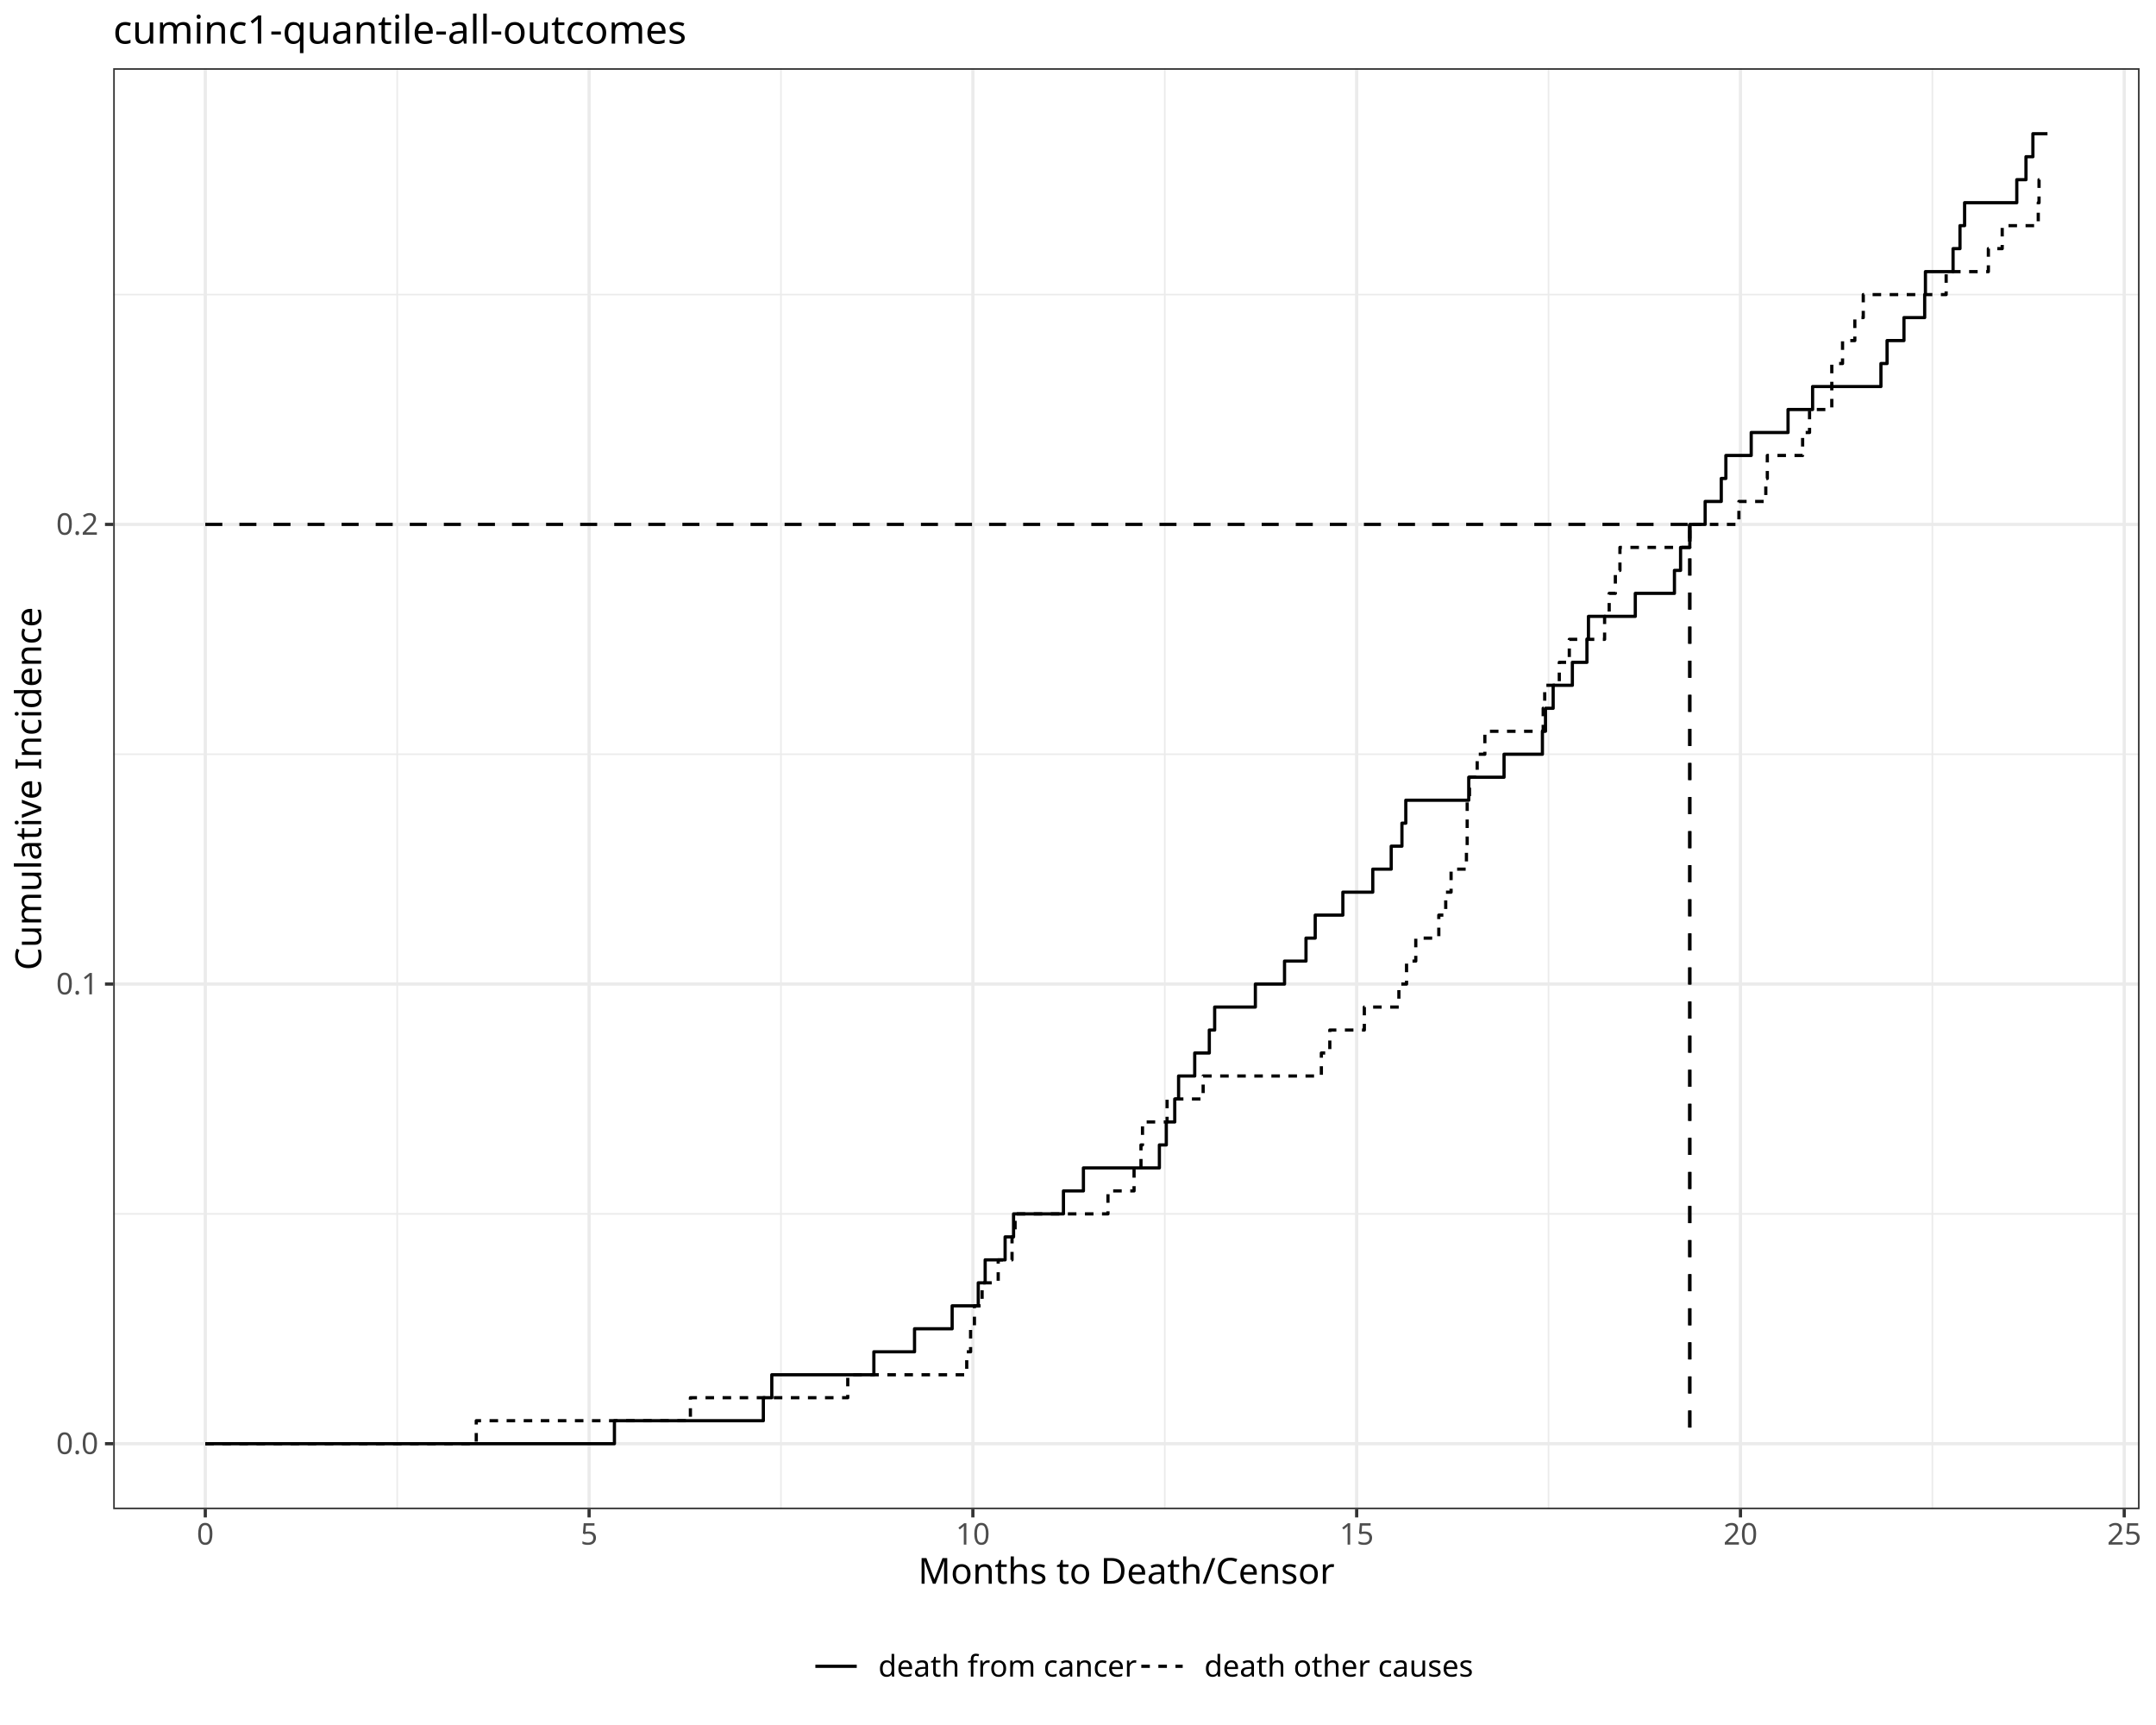
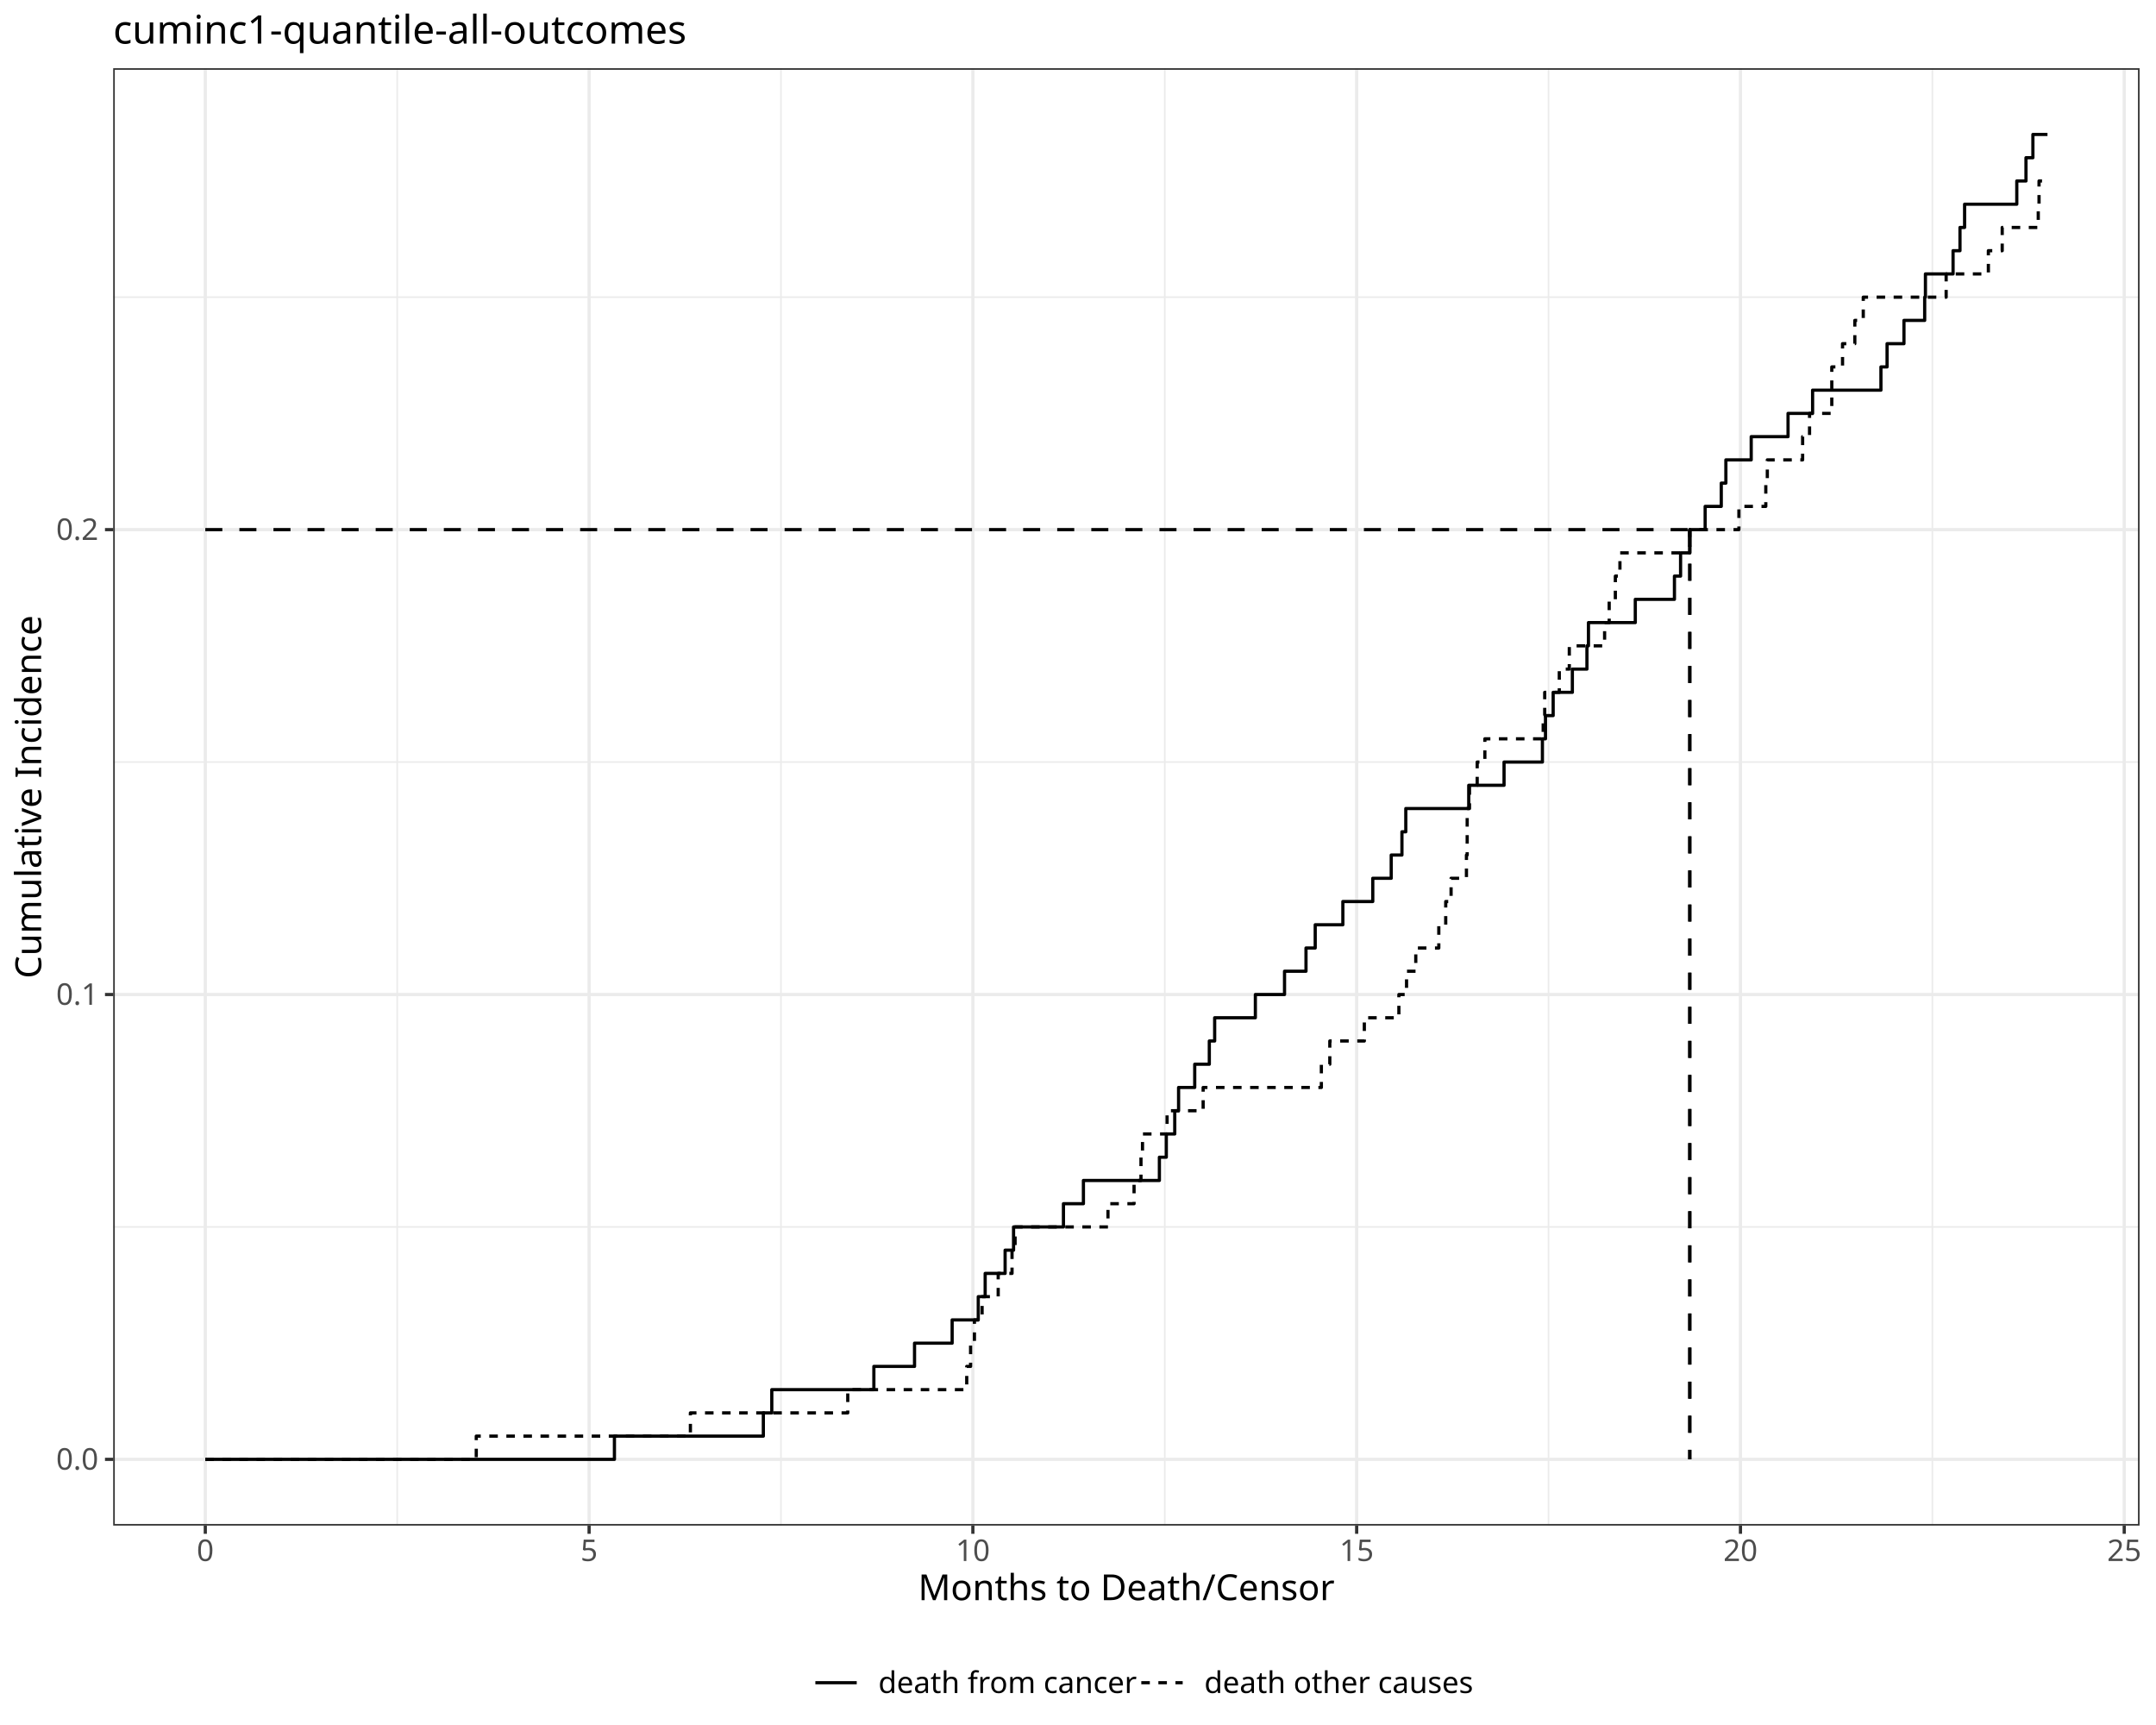
<svg xmlns="http://www.w3.org/2000/svg" class="svglite" data-engine-version="2.0" width="720.00pt" height="576.00pt" viewBox="0 0 720.00 576.00">
  <defs>
    <style type="text/css">
    .svglite line, .svglite polyline, .svglite polygon, .svglite path, .svglite rect, .svglite circle {
      fill: none;
      stroke: #000000;
      stroke-linecap: round;
      stroke-linejoin: round;
      stroke-miterlimit: 10.00;
    }
  </style>
  </defs>
  <rect width="100%" height="100%" style="stroke: none; fill: #FFFFFF;" />
  <defs>
    <clipPath id="cpMC4wMHw3MjAuMDB8MC4wMHw1NzYuMDA=">
      <rect x="0.00" y="0.00" width="720.00" height="576.00" />
    </clipPath>
  </defs>
  <g clip-path="url(#cpMC4wMHw3MjAuMDB8MC4wMHw1NzYuMDA=)">
    <rect x="0.00" y="0.00" width="720.00" height="576.00" style="stroke-width: 1.07; stroke: #FFFFFF; fill: #FFFFFF;" />
  </g>
  <defs>
-     <clipPath id="cpMzcuODB8NzE0LjUyfDIyLjc4fDUwMy45NA==">
-       <rect x="37.80" y="22.78" width="676.72" height="481.16" />
+     <clipPath id="cpMzcuODB8NzE0LjUyfDIyLjc4fDUwOS40Mg==">
+       <rect x="37.80" y="22.78" width="676.72" height="486.64" />
    </clipPath>
  </defs>
-   <g clip-path="url(#cpMzcuODB8NzE0LjUyfDIyLjc4fDUwMy45NA==)">
-     <rect x="37.80" y="22.78" width="676.72" height="481.16" style="stroke-width: 1.07; stroke: none; fill: #FFFFFF;" />
-     <polyline points="37.80,405.33 714.52,405.33 " style="stroke-width: 0.53; stroke: #EBEBEB; stroke-linecap: butt;" />
-     <polyline points="37.80,251.85 714.52,251.85 " style="stroke-width: 0.53; stroke: #EBEBEB; stroke-linecap: butt;" />
-     <polyline points="37.80,98.37 714.52,98.37 " style="stroke-width: 0.53; stroke: #EBEBEB; stroke-linecap: butt;" />
-     <polyline points="132.65,503.94 132.65,22.78 " style="stroke-width: 0.53; stroke: #EBEBEB; stroke-linecap: butt;" />
-     <polyline points="260.81,503.94 260.81,22.78 " style="stroke-width: 0.53; stroke: #EBEBEB; stroke-linecap: butt;" />
-     <polyline points="388.98,503.94 388.98,22.78 " style="stroke-width: 0.53; stroke: #EBEBEB; stroke-linecap: butt;" />
-     <polyline points="517.14,503.94 517.14,22.78 " style="stroke-width: 0.53; stroke: #EBEBEB; stroke-linecap: butt;" />
-     <polyline points="645.31,503.94 645.31,22.78 " style="stroke-width: 0.53; stroke: #EBEBEB; stroke-linecap: butt;" />
-     <polyline points="37.80,482.07 714.52,482.07 " style="stroke-width: 1.07; stroke: #EBEBEB; stroke-linecap: butt;" />
-     <polyline points="37.80,328.59 714.52,328.59 " style="stroke-width: 1.07; stroke: #EBEBEB; stroke-linecap: butt;" />
-     <polyline points="37.80,175.11 714.52,175.11 " style="stroke-width: 1.07; stroke: #EBEBEB; stroke-linecap: butt;" />
-     <polyline points="68.56,503.94 68.56,22.78 " style="stroke-width: 1.07; stroke: #EBEBEB; stroke-linecap: butt;" />
-     <polyline points="196.73,503.94 196.73,22.78 " style="stroke-width: 1.07; stroke: #EBEBEB; stroke-linecap: butt;" />
-     <polyline points="324.89,503.94 324.89,22.78 " style="stroke-width: 1.07; stroke: #EBEBEB; stroke-linecap: butt;" />
-     <polyline points="453.06,503.94 453.06,22.78 " style="stroke-width: 1.07; stroke: #EBEBEB; stroke-linecap: butt;" />
-     <polyline points="581.23,503.94 581.23,22.78 " style="stroke-width: 1.07; stroke: #EBEBEB; stroke-linecap: butt;" />
-     <polyline points="709.39,503.94 709.39,22.78 " style="stroke-width: 1.07; stroke: #EBEBEB; stroke-linecap: butt;" />
-     <polyline points="68.56,482.07 159.05,482.07 159.05,482.07 205.19,482.07 205.19,474.40 230.56,474.40 230.56,474.40 254.92,474.40 254.92,466.72 257.74,466.72 257.74,459.05 283.11,459.05 283.11,459.05 291.83,459.05 291.83,451.38 305.41,451.38 305.41,443.70 317.97,443.70 317.97,436.03 322.84,436.03 322.84,436.03 324.13,436.03 324.13,436.03 325.41,436.03 325.41,436.03 326.69,436.03 326.69,428.35 327.97,428.35 327.97,428.35 329.00,428.35 329.00,420.68 333.35,420.68 333.35,420.68 335.66,420.68 335.66,413.01 337.97,413.01 337.97,413.01 338.48,413.01 338.48,405.33 338.99,405.33 338.99,405.33 355.14,405.33 355.14,397.66 361.81,397.66 361.81,389.98 370.01,389.98 370.01,389.98 378.72,389.98 378.72,389.98 381.03,389.98 381.03,389.98 381.54,389.98 381.54,389.98 387.18,389.98 387.18,382.31 389.49,382.31 389.49,374.64 389.75,374.64 389.75,374.64 392.31,374.64 392.31,366.96 393.59,366.96 393.59,359.29 398.98,359.29 398.98,351.61 401.79,351.61 401.79,351.61 403.85,351.61 403.85,343.94 405.64,343.94 405.64,336.27 419.23,336.27 419.23,328.59 428.97,328.59 428.97,320.92 436.14,320.92 436.14,313.24 439.22,313.24 439.22,305.57 441.27,305.57 441.27,305.57 444.09,305.57 444.09,305.57 448.45,305.57 448.45,297.90 455.62,297.90 455.62,297.90 458.44,297.90 458.44,290.22 464.60,290.22 464.60,282.55 467.16,282.55 467.16,282.55 468.18,282.55 468.18,274.87 469.47,274.87 469.47,267.20 469.72,267.20 469.72,267.20 472.80,267.20 472.80,267.20 480.49,267.20 480.49,267.20 482.80,267.20 482.80,267.20 484.59,267.20 484.59,267.20 489.72,267.20 489.72,267.20 489.97,267.20 489.97,267.20 490.49,267.20 490.49,259.53 490.74,259.53 490.74,259.53 493.31,259.53 493.31,259.53 495.87,259.53 495.87,259.53 502.28,259.53 502.28,251.85 515.09,251.85 515.09,244.18 515.35,244.18 515.35,244.18 515.86,244.18 515.86,244.18 516.12,244.18 516.12,236.50 518.68,236.50 518.68,228.83 520.73,228.83 520.73,228.83 524.07,228.83 524.07,228.83 525.09,228.83 525.09,221.16 529.96,221.16 529.96,213.48 530.47,213.48 530.47,205.81 535.86,205.81 535.86,205.81 537.39,205.81 537.39,205.81 539.45,205.81 539.45,205.81 540.98,205.81 540.98,205.81 546.11,205.81 546.11,198.13 559.18,198.13 559.18,190.46 561.23,190.46 561.23,182.79 564.31,182.79 564.31,175.11 569.44,175.11 569.44,167.44 574.82,167.44 574.82,159.76 576.36,159.76 576.36,152.09 580.71,152.09 580.71,152.09 584.82,152.09 584.82,144.42 589.69,144.42 589.69,144.42 590.20,144.42 590.20,144.42 597.12,144.42 597.12,136.74 601.99,136.74 601.99,136.74 604.30,136.74 604.30,136.74 605.32,136.74 605.32,129.07 611.73,129.07 611.73,129.07 615.32,129.07 615.32,129.07 619.42,129.07 619.42,129.07 622.24,129.07 622.24,129.07 628.14,129.07 628.14,121.39 630.19,121.39 630.19,113.72 635.83,113.72 635.83,106.05 642.75,106.05 642.75,98.37 643.00,98.37 643.00,90.70 649.92,90.70 649.92,90.70 652.23,90.70 652.23,83.02 654.54,83.02 654.54,75.35 656.08,75.35 656.08,67.68 664.02,67.68 664.02,67.68 668.64,67.68 668.64,67.68 673.51,67.68 673.51,60.00 676.58,60.00 676.58,52.33 678.89,52.33 678.89,44.65 680.68,44.65 680.68,44.65 680.94,44.65 680.94,44.65 683.76,44.65 683.76,44.65 " style="stroke-width: 1.07; stroke-linecap: butt;" />
-     <polyline points="68.56,482.07 159.05,482.07 159.05,474.40 205.19,474.40 205.19,474.40 230.56,474.40 230.56,466.72 254.92,466.72 254.92,466.72 257.74,466.72 257.74,466.72 283.11,466.72 283.11,459.05 291.83,459.05 291.83,459.05 305.41,459.05 305.41,459.05 317.97,459.05 317.97,459.05 322.84,459.05 322.84,451.38 324.13,451.38 324.13,443.70 325.41,443.70 325.41,436.03 326.69,436.03 326.69,436.03 327.97,436.03 327.97,428.35 329.00,428.35 329.00,428.35 333.35,428.35 333.35,420.68 335.66,420.68 335.66,420.68 337.97,420.68 337.97,413.01 338.48,413.01 338.48,413.01 338.99,413.01 338.99,405.33 355.14,405.33 355.14,405.33 361.81,405.33 361.81,405.33 370.01,405.33 370.01,397.66 378.72,397.66 378.72,389.98 381.03,389.98 381.03,382.31 381.54,382.31 381.54,374.64 387.18,374.64 387.18,374.64 389.49,374.64 389.49,374.64 389.75,374.64 389.75,366.96 392.31,366.96 392.31,366.96 393.59,366.96 393.59,366.96 398.98,366.96 398.98,366.96 401.79,366.96 401.79,359.29 403.85,359.29 403.85,359.29 405.64,359.29 405.64,359.29 419.23,359.29 419.23,359.29 428.97,359.29 428.97,359.29 436.14,359.29 436.14,359.29 439.22,359.29 439.22,359.29 441.27,359.29 441.27,351.61 444.09,351.61 444.09,343.94 448.45,343.94 448.45,343.94 455.62,343.94 455.62,336.27 458.44,336.27 458.44,336.27 464.60,336.27 464.60,336.27 467.16,336.27 467.16,328.59 468.18,328.59 468.18,328.59 469.47,328.59 469.47,328.59 469.72,328.59 469.72,320.92 472.80,320.92 472.80,313.24 480.49,313.24 480.49,305.57 482.80,305.57 482.80,297.90 484.59,297.90 484.59,290.22 489.72,290.22 489.72,282.55 489.97,282.55 489.97,267.20 490.49,267.20 490.49,267.20 490.74,267.20 490.74,259.53 493.31,259.53 493.31,251.85 495.87,251.85 495.87,244.18 502.28,244.18 502.28,244.18 515.09,244.18 515.09,244.18 515.35,244.18 515.35,236.50 515.86,236.50 515.86,228.83 516.12,228.83 516.12,228.83 518.68,228.83 518.68,228.83 520.73,228.83 520.73,221.16 524.07,221.16 524.07,213.48 525.09,213.48 525.09,213.48 529.96,213.48 529.96,213.48 530.47,213.48 530.47,213.48 535.86,213.48 535.86,205.81 537.39,205.81 537.39,198.13 539.45,198.13 539.45,190.46 540.98,190.46 540.98,182.79 546.11,182.79 546.11,182.79 559.18,182.79 559.18,182.79 561.23,182.79 561.23,182.79 564.31,182.79 564.31,175.11 569.44,175.11 569.44,175.11 574.82,175.11 574.82,175.11 576.36,175.11 576.36,175.11 580.71,175.11 580.71,167.44 584.82,167.44 584.82,167.44 589.69,167.44 589.69,159.76 590.20,159.76 590.20,152.09 597.12,152.09 597.12,152.09 601.99,152.09 601.99,144.42 604.30,144.42 604.30,136.74 605.32,136.74 605.32,136.74 611.73,136.74 611.73,121.39 615.32,121.39 615.32,113.72 619.42,113.72 619.42,106.05 622.24,106.05 622.24,98.37 628.14,98.37 628.14,98.37 630.19,98.37 630.19,98.37 635.83,98.37 635.83,98.37 642.75,98.37 642.75,98.37 643.00,98.37 643.00,98.37 649.92,98.37 649.92,90.70 652.23,90.70 652.23,90.70 654.54,90.70 654.54,90.70 656.08,90.70 656.08,90.70 664.02,90.70 664.02,83.02 668.64,83.02 668.64,75.35 673.51,75.35 673.51,75.35 676.58,75.35 676.58,75.35 678.89,75.35 678.89,75.35 680.68,75.35 680.68,67.68 680.94,67.68 680.94,60.00 683.76,60.00 683.76,60.00 " style="stroke-width: 1.07; stroke-dasharray: 2.85,2.85; stroke-linecap: butt;" />
-     <line x1="564.31" y1="175.11" x2="564.31" y2="482.07" style="stroke-width: 1.07; stroke-dasharray: 5.69,5.69; stroke-linecap: butt;" />
-     <line x1="564.31" y1="175.11" x2="564.31" y2="482.07" style="stroke-width: 1.07; stroke-dasharray: 5.69,5.69; stroke-linecap: butt;" />
-     <line x1="68.56" y1="175.11" x2="564.31" y2="175.11" style="stroke-width: 1.07; stroke-dasharray: 5.69,5.69; stroke-linecap: butt;" />
-     <rect x="37.80" y="22.78" width="676.72" height="481.16" style="stroke-width: 1.07; stroke: #333333;" />
+   <g clip-path="url(#cpMzcuODB8NzE0LjUyfDIyLjc4fDUwOS40Mg==)">
+     <rect x="37.80" y="22.78" width="676.72" height="486.64" style="stroke-width: 1.07; stroke: none; fill: #FFFFFF;" />
+     <polyline points="37.80,409.69 714.52,409.69 " style="stroke-width: 0.53; stroke: #EBEBEB; stroke-linecap: butt;" />
+     <polyline points="37.80,254.46 714.52,254.46 " style="stroke-width: 0.53; stroke: #EBEBEB; stroke-linecap: butt;" />
+     <polyline points="37.80,99.23 714.52,99.23 " style="stroke-width: 0.53; stroke: #EBEBEB; stroke-linecap: butt;" />
+     <polyline points="132.65,509.42 132.65,22.78 " style="stroke-width: 0.53; stroke: #EBEBEB; stroke-linecap: butt;" />
+     <polyline points="260.81,509.42 260.81,22.78 " style="stroke-width: 0.53; stroke: #EBEBEB; stroke-linecap: butt;" />
+     <polyline points="388.98,509.42 388.98,22.78 " style="stroke-width: 0.53; stroke: #EBEBEB; stroke-linecap: butt;" />
+     <polyline points="517.14,509.42 517.14,22.78 " style="stroke-width: 0.53; stroke: #EBEBEB; stroke-linecap: butt;" />
+     <polyline points="645.31,509.42 645.31,22.78 " style="stroke-width: 0.53; stroke: #EBEBEB; stroke-linecap: butt;" />
+     <polyline points="37.80,487.30 714.52,487.30 " style="stroke-width: 1.07; stroke: #EBEBEB; stroke-linecap: butt;" />
+     <polyline points="37.80,332.08 714.52,332.08 " style="stroke-width: 1.07; stroke: #EBEBEB; stroke-linecap: butt;" />
+     <polyline points="37.80,176.85 714.52,176.85 " style="stroke-width: 1.07; stroke: #EBEBEB; stroke-linecap: butt;" />
+     <polyline points="68.56,509.42 68.56,22.78 " style="stroke-width: 1.07; stroke: #EBEBEB; stroke-linecap: butt;" />
+     <polyline points="196.73,509.42 196.73,22.78 " style="stroke-width: 1.07; stroke: #EBEBEB; stroke-linecap: butt;" />
+     <polyline points="324.89,509.42 324.89,22.78 " style="stroke-width: 1.07; stroke: #EBEBEB; stroke-linecap: butt;" />
+     <polyline points="453.06,509.42 453.06,22.78 " style="stroke-width: 1.07; stroke: #EBEBEB; stroke-linecap: butt;" />
+     <polyline points="581.23,509.42 581.23,22.78 " style="stroke-width: 1.07; stroke: #EBEBEB; stroke-linecap: butt;" />
+     <polyline points="709.39,509.42 709.39,22.78 " style="stroke-width: 1.07; stroke: #EBEBEB; stroke-linecap: butt;" />
+     <polyline points="68.56,487.30 159.05,487.30 159.05,487.30 205.19,487.30 205.19,479.54 230.56,479.54 230.56,479.54 254.92,479.54 254.92,471.78 257.74,471.78 257.74,464.02 283.11,464.02 283.11,464.02 291.83,464.02 291.83,456.26 305.41,456.26 305.41,448.50 317.97,448.50 317.97,440.73 322.84,440.73 322.84,440.73 324.13,440.73 324.13,440.73 325.41,440.73 325.41,440.73 326.69,440.73 326.69,432.97 327.97,432.97 327.97,432.97 329.00,432.97 329.00,425.21 333.35,425.21 333.35,425.21 335.66,425.21 335.66,417.45 337.97,417.45 337.97,417.45 338.48,417.45 338.48,409.69 338.99,409.69 338.99,409.69 355.14,409.69 355.14,401.93 361.81,401.93 361.81,394.17 370.01,394.17 370.01,394.17 378.72,394.17 378.72,394.17 381.03,394.17 381.03,394.17 381.54,394.17 381.54,394.17 387.18,394.17 387.18,386.41 389.49,386.41 389.49,378.64 389.75,378.64 389.75,378.64 392.31,378.64 392.31,370.88 393.59,370.88 393.59,363.12 398.98,363.12 398.98,355.36 401.79,355.36 401.79,355.36 403.85,355.36 403.85,347.60 405.64,347.60 405.64,339.84 419.23,339.84 419.23,332.08 428.97,332.08 428.97,324.31 436.14,324.31 436.14,316.55 439.22,316.55 439.22,308.79 441.27,308.79 441.27,308.79 444.09,308.79 444.09,308.79 448.45,308.79 448.45,301.03 455.62,301.03 455.62,301.03 458.44,301.03 458.44,293.27 464.60,293.27 464.60,285.51 467.16,285.51 467.16,285.51 468.18,285.51 468.18,277.75 469.47,277.75 469.47,269.98 469.72,269.98 469.72,269.98 472.80,269.98 472.80,269.98 480.49,269.98 480.49,269.98 482.80,269.98 482.80,269.98 484.59,269.98 484.59,269.98 489.72,269.98 489.72,269.98 489.97,269.98 489.97,269.98 490.49,269.98 490.49,262.22 490.74,262.22 490.74,262.22 493.31,262.22 493.31,262.22 495.87,262.22 495.87,262.22 502.28,262.22 502.28,254.46 515.09,254.46 515.09,246.70 515.35,246.70 515.35,246.70 515.86,246.70 515.86,246.70 516.12,246.70 516.12,238.94 518.68,238.94 518.68,231.18 520.73,231.18 520.73,231.18 524.07,231.18 524.07,231.18 525.09,231.18 525.09,223.42 529.96,223.42 529.96,215.65 530.47,215.65 530.47,207.89 535.86,207.89 535.86,207.89 537.39,207.89 537.39,207.89 539.45,207.89 539.45,207.89 540.98,207.89 540.98,207.89 546.11,207.89 546.11,200.13 559.18,200.13 559.18,192.37 561.23,192.37 561.23,184.61 564.31,184.61 564.31,176.85 569.44,176.85 569.44,169.09 574.82,169.09 574.82,161.32 576.36,161.32 576.36,153.56 580.71,153.56 580.71,153.56 584.82,153.56 584.82,145.80 589.69,145.80 589.69,145.80 590.20,145.80 590.20,145.80 597.12,145.80 597.12,138.04 601.99,138.04 601.99,138.04 604.30,138.04 604.30,138.04 605.32,138.04 605.32,130.28 611.73,130.28 611.73,130.28 615.32,130.28 615.32,130.28 619.42,130.28 619.42,130.28 622.24,130.28 622.24,130.28 628.14,130.28 628.14,122.52 630.19,122.52 630.19,114.76 635.83,114.76 635.83,106.99 642.75,106.99 642.75,99.23 643.00,99.23 643.00,91.47 649.92,91.47 649.92,91.47 652.23,91.47 652.23,83.71 654.54,83.71 654.54,75.95 656.08,75.95 656.08,68.19 664.02,68.19 664.02,68.19 668.64,68.19 668.64,68.19 673.51,68.19 673.51,60.43 676.58,60.43 676.58,52.66 678.89,52.66 678.89,44.90 680.68,44.90 680.68,44.90 680.94,44.90 680.94,44.90 683.76,44.90 683.76,44.90 " style="stroke-width: 1.07; stroke-linecap: butt;" />
+     <polyline points="68.56,487.30 159.05,487.30 159.05,479.54 205.19,479.54 205.19,479.54 230.56,479.54 230.56,471.78 254.92,471.78 254.92,471.78 257.74,471.78 257.74,471.78 283.11,471.78 283.11,464.02 291.83,464.02 291.83,464.02 305.41,464.02 305.41,464.02 317.97,464.02 317.97,464.02 322.84,464.02 322.84,456.26 324.13,456.26 324.13,448.50 325.41,448.50 325.41,440.73 326.69,440.73 326.69,440.73 327.97,440.73 327.97,432.97 329.00,432.97 329.00,432.97 333.35,432.97 333.35,425.21 335.66,425.21 335.66,425.21 337.97,425.21 337.97,417.45 338.48,417.45 338.48,417.45 338.99,417.45 338.99,409.69 355.14,409.69 355.14,409.69 361.81,409.69 361.81,409.69 370.01,409.69 370.01,401.93 378.72,401.93 378.72,394.17 381.03,394.17 381.03,386.41 381.54,386.41 381.54,378.64 387.18,378.64 387.18,378.64 389.49,378.64 389.49,378.64 389.75,378.64 389.75,370.88 392.31,370.88 392.31,370.88 393.59,370.88 393.59,370.88 398.98,370.88 398.98,370.88 401.79,370.88 401.79,363.12 403.85,363.12 403.85,363.12 405.64,363.12 405.64,363.12 419.23,363.12 419.23,363.12 428.97,363.12 428.97,363.12 436.14,363.12 436.14,363.12 439.22,363.12 439.22,363.12 441.27,363.12 441.27,355.36 444.09,355.36 444.09,347.60 448.45,347.60 448.45,347.60 455.62,347.60 455.62,339.84 458.44,339.84 458.44,339.84 464.60,339.84 464.60,339.84 467.16,339.84 467.16,332.08 468.18,332.08 468.18,332.08 469.47,332.08 469.47,332.08 469.72,332.08 469.72,324.31 472.80,324.31 472.80,316.55 480.49,316.55 480.49,308.79 482.80,308.79 482.80,301.03 484.59,301.03 484.59,293.27 489.72,293.27 489.72,285.51 489.97,285.51 489.97,269.98 490.49,269.98 490.49,269.98 490.74,269.98 490.74,262.22 493.31,262.22 493.31,254.46 495.87,254.46 495.87,246.70 502.28,246.70 502.28,246.70 515.09,246.70 515.09,246.70 515.35,246.70 515.35,238.94 515.86,238.94 515.86,231.18 516.12,231.18 516.12,231.18 518.68,231.18 518.68,231.18 520.73,231.18 520.73,223.42 524.07,223.42 524.07,215.65 525.09,215.65 525.09,215.65 529.96,215.65 529.96,215.65 530.47,215.65 530.47,215.65 535.86,215.65 535.86,207.89 537.39,207.89 537.39,200.13 539.45,200.13 539.45,192.37 540.98,192.37 540.98,184.61 546.11,184.61 546.11,184.61 559.18,184.61 559.18,184.61 561.23,184.61 561.23,184.61 564.31,184.61 564.31,176.85 569.44,176.85 569.44,176.85 574.82,176.85 574.82,176.85 576.36,176.85 576.36,176.85 580.71,176.85 580.71,169.09 584.82,169.09 584.82,169.09 589.69,169.09 589.69,161.32 590.20,161.32 590.20,153.56 597.12,153.56 597.12,153.56 601.99,153.56 601.99,145.80 604.30,145.80 604.30,138.04 605.32,138.04 605.32,138.04 611.73,138.04 611.73,122.52 615.32,122.52 615.32,114.76 619.42,114.76 619.42,106.99 622.24,106.99 622.24,99.23 628.14,99.23 628.14,99.23 630.19,99.23 630.19,99.23 635.83,99.23 635.83,99.23 642.75,99.23 642.75,99.23 643.00,99.23 643.00,99.23 649.92,99.23 649.92,91.47 652.23,91.47 652.23,91.47 654.54,91.47 654.54,91.47 656.08,91.47 656.08,91.47 664.02,91.47 664.02,83.71 668.64,83.71 668.64,75.95 673.51,75.95 673.51,75.95 676.58,75.95 676.58,75.95 678.89,75.95 678.89,75.95 680.68,75.95 680.68,68.19 680.94,68.19 680.94,60.43 683.76,60.43 683.76,60.43 " style="stroke-width: 1.07; stroke-dasharray: 2.85,2.85; stroke-linecap: butt;" />
+     <line x1="564.31" y1="176.85" x2="564.31" y2="487.30" style="stroke-width: 1.07; stroke-dasharray: 5.69,5.69; stroke-linecap: butt;" />
+     <line x1="564.31" y1="176.85" x2="564.31" y2="487.30" style="stroke-width: 1.07; stroke-dasharray: 5.69,5.69; stroke-linecap: butt;" />
+     <line x1="68.56" y1="176.85" x2="564.31" y2="176.85" style="stroke-width: 1.07; stroke-dasharray: 5.69,5.69; stroke-linecap: butt;" />
+     <rect x="37.80" y="22.78" width="676.72" height="486.64" style="stroke-width: 1.07; stroke: #333333;" />
  </g>
  <g clip-path="url(#cpMC4wMHw3MjAuMDB8MC4wMHw1NzYuMDA=)">
-     <text x="32.87" y="485.51" text-anchor="end" style="font-size: 10.00px; fill: #4D4D4D; font-family: sans;" textLength="13.90px" lengthAdjust="spacingAndGlyphs">0.0</text>
-     <text x="32.87" y="332.03" text-anchor="end" style="font-size: 10.00px; fill: #4D4D4D; font-family: sans;" textLength="13.90px" lengthAdjust="spacingAndGlyphs">0.1</text>
-     <text x="32.87" y="178.55" text-anchor="end" style="font-size: 10.00px; fill: #4D4D4D; font-family: sans;" textLength="13.90px" lengthAdjust="spacingAndGlyphs">0.2</text>
-     <polyline points="35.06,482.07 37.80,482.07 " style="stroke-width: 1.07; stroke: #333333; stroke-linecap: butt;" />
-     <polyline points="35.06,328.59 37.80,328.59 " style="stroke-width: 1.07; stroke: #333333; stroke-linecap: butt;" />
-     <polyline points="35.06,175.11 37.80,175.11 " style="stroke-width: 1.07; stroke: #333333; stroke-linecap: butt;" />
-     <polyline points="68.56,506.68 68.56,503.94 " style="stroke-width: 1.07; stroke: #333333; stroke-linecap: butt;" />
-     <polyline points="196.73,506.68 196.73,503.94 " style="stroke-width: 1.07; stroke: #333333; stroke-linecap: butt;" />
-     <polyline points="324.89,506.68 324.89,503.94 " style="stroke-width: 1.07; stroke: #333333; stroke-linecap: butt;" />
-     <polyline points="453.06,506.68 453.06,503.94 " style="stroke-width: 1.07; stroke: #333333; stroke-linecap: butt;" />
-     <polyline points="581.23,506.68 581.23,503.94 " style="stroke-width: 1.07; stroke: #333333; stroke-linecap: butt;" />
-     <polyline points="709.39,506.68 709.39,503.94 " style="stroke-width: 1.07; stroke: #333333; stroke-linecap: butt;" />
-     <text x="68.56" y="515.76" text-anchor="middle" style="font-size: 10.00px; fill: #4D4D4D; font-family: sans;" textLength="5.56px" lengthAdjust="spacingAndGlyphs">0</text>
-     <text x="196.73" y="515.76" text-anchor="middle" style="font-size: 10.00px; fill: #4D4D4D; font-family: sans;" textLength="5.56px" lengthAdjust="spacingAndGlyphs">5</text>
-     <text x="324.89" y="515.76" text-anchor="middle" style="font-size: 10.00px; fill: #4D4D4D; font-family: sans;" textLength="11.12px" lengthAdjust="spacingAndGlyphs">10</text>
-     <text x="453.06" y="515.76" text-anchor="middle" style="font-size: 10.00px; fill: #4D4D4D; font-family: sans;" textLength="11.12px" lengthAdjust="spacingAndGlyphs">15</text>
-     <text x="581.23" y="515.76" text-anchor="middle" style="font-size: 10.00px; fill: #4D4D4D; font-family: sans;" textLength="11.12px" lengthAdjust="spacingAndGlyphs">20</text>
-     <text x="709.39" y="515.76" text-anchor="middle" style="font-size: 10.00px; fill: #4D4D4D; font-family: sans;" textLength="11.12px" lengthAdjust="spacingAndGlyphs">25</text>
-     <text x="376.16" y="528.83" text-anchor="middle" style="font-size: 12.00px; font-family: sans;" textLength="130.09px" lengthAdjust="spacingAndGlyphs">Months to Death/Censor</text>
-     <text transform="translate(13.74,263.36) rotate(-90)" text-anchor="middle" style="font-size: 12.00px; font-family: sans;" textLength="114.75px" lengthAdjust="spacingAndGlyphs">Cumulative Incidence</text>
-     <rect x="259.60" y="542.28" width="233.12" height="28.24" style="stroke-width: 1.07; stroke: none; fill: #FFFFFF;" />
-     <rect x="270.56" y="547.76" width="17.28" height="17.28" style="stroke-width: 1.07; stroke: none; fill: #FFFFFF;" />
-     <line x1="272.29" y1="556.40" x2="286.11" y2="556.40" style="stroke-width: 1.07; stroke-linecap: butt;" />
-     <rect x="379.41" y="547.76" width="17.28" height="17.28" style="stroke-width: 1.07; stroke: none; fill: #FFFFFF;" />
-     <line x1="381.14" y1="556.40" x2="394.96" y2="556.40" style="stroke-width: 1.07; stroke-dasharray: 2.85,2.85; stroke-linecap: butt;" />
-     <text x="293.32" y="559.84" style="font-size: 10.00px; font-family: sans;" textLength="80.61px" lengthAdjust="spacingAndGlyphs">death from cancer</text>
-     <text x="402.17" y="559.84" style="font-size: 10.00px; font-family: sans;" textLength="85.07px" lengthAdjust="spacingAndGlyphs">death other causes</text>
+     <text x="32.87" y="490.74" text-anchor="end" style="font-size: 10.00px; fill: #4D4D4D; font-family: sans;" textLength="13.90px" lengthAdjust="spacingAndGlyphs">0.0</text>
+     <text x="32.87" y="335.52" text-anchor="end" style="font-size: 10.00px; fill: #4D4D4D; font-family: sans;" textLength="13.90px" lengthAdjust="spacingAndGlyphs">0.1</text>
+     <text x="32.87" y="180.29" text-anchor="end" style="font-size: 10.00px; fill: #4D4D4D; font-family: sans;" textLength="13.90px" lengthAdjust="spacingAndGlyphs">0.2</text>
+     <polyline points="35.06,487.30 37.80,487.30 " style="stroke-width: 1.07; stroke: #333333; stroke-linecap: butt;" />
+     <polyline points="35.06,332.08 37.80,332.08 " style="stroke-width: 1.07; stroke: #333333; stroke-linecap: butt;" />
+     <polyline points="35.06,176.85 37.80,176.85 " style="stroke-width: 1.07; stroke: #333333; stroke-linecap: butt;" />
+     <polyline points="68.56,512.16 68.56,509.42 " style="stroke-width: 1.07; stroke: #333333; stroke-linecap: butt;" />
+     <polyline points="196.73,512.16 196.73,509.42 " style="stroke-width: 1.07; stroke: #333333; stroke-linecap: butt;" />
+     <polyline points="324.89,512.16 324.89,509.42 " style="stroke-width: 1.07; stroke: #333333; stroke-linecap: butt;" />
+     <polyline points="453.06,512.16 453.06,509.42 " style="stroke-width: 1.07; stroke: #333333; stroke-linecap: butt;" />
+     <polyline points="581.23,512.16 581.23,509.42 " style="stroke-width: 1.07; stroke: #333333; stroke-linecap: butt;" />
+     <polyline points="709.39,512.16 709.39,509.42 " style="stroke-width: 1.07; stroke: #333333; stroke-linecap: butt;" />
+     <text x="68.56" y="521.24" text-anchor="middle" style="font-size: 10.00px; fill: #4D4D4D; font-family: sans;" textLength="5.56px" lengthAdjust="spacingAndGlyphs">0</text>
+     <text x="196.73" y="521.24" text-anchor="middle" style="font-size: 10.00px; fill: #4D4D4D; font-family: sans;" textLength="5.56px" lengthAdjust="spacingAndGlyphs">5</text>
+     <text x="324.89" y="521.24" text-anchor="middle" style="font-size: 10.00px; fill: #4D4D4D; font-family: sans;" textLength="11.12px" lengthAdjust="spacingAndGlyphs">10</text>
+     <text x="453.06" y="521.24" text-anchor="middle" style="font-size: 10.00px; fill: #4D4D4D; font-family: sans;" textLength="11.12px" lengthAdjust="spacingAndGlyphs">15</text>
+     <text x="581.23" y="521.24" text-anchor="middle" style="font-size: 10.00px; fill: #4D4D4D; font-family: sans;" textLength="11.12px" lengthAdjust="spacingAndGlyphs">20</text>
+     <text x="709.39" y="521.24" text-anchor="middle" style="font-size: 10.00px; fill: #4D4D4D; font-family: sans;" textLength="11.12px" lengthAdjust="spacingAndGlyphs">25</text>
+     <text x="376.16" y="534.31" text-anchor="middle" style="font-size: 12.00px; font-family: sans;" textLength="130.09px" lengthAdjust="spacingAndGlyphs">Months to Death/Censor</text>
+     <text transform="translate(13.74,266.10) rotate(-90)" text-anchor="middle" style="font-size: 12.00px; font-family: sans;" textLength="114.75px" lengthAdjust="spacingAndGlyphs">Cumulative Incidence</text>
+     <rect x="259.60" y="547.76" width="233.12" height="28.24" style="stroke-width: 1.07; stroke: none; fill: #FFFFFF;" />
+     <rect x="270.56" y="553.24" width="17.28" height="17.28" style="stroke-width: 1.07; stroke: none; fill: #FFFFFF;" />
+     <line x1="272.29" y1="561.88" x2="286.11" y2="561.88" style="stroke-width: 1.07; stroke-linecap: butt;" />
+     <rect x="379.41" y="553.24" width="17.28" height="17.28" style="stroke-width: 1.07; stroke: none; fill: #FFFFFF;" />
+     <line x1="381.14" y1="561.88" x2="394.96" y2="561.88" style="stroke-width: 1.07; stroke-dasharray: 2.85,2.85; stroke-linecap: butt;" />
+     <text x="293.32" y="565.32" style="font-size: 10.00px; font-family: sans;" textLength="80.61px" lengthAdjust="spacingAndGlyphs">death from cancer</text>
+     <text x="402.17" y="565.32" style="font-size: 10.00px; font-family: sans;" textLength="85.07px" lengthAdjust="spacingAndGlyphs">death other causes</text>
    <text x="37.80" y="14.56" style="font-size: 13.20px; font-family: sans;" textLength="179.04px" lengthAdjust="spacingAndGlyphs">cuminc1-quantile-all-outcomes</text>
  </g>
</svg>
